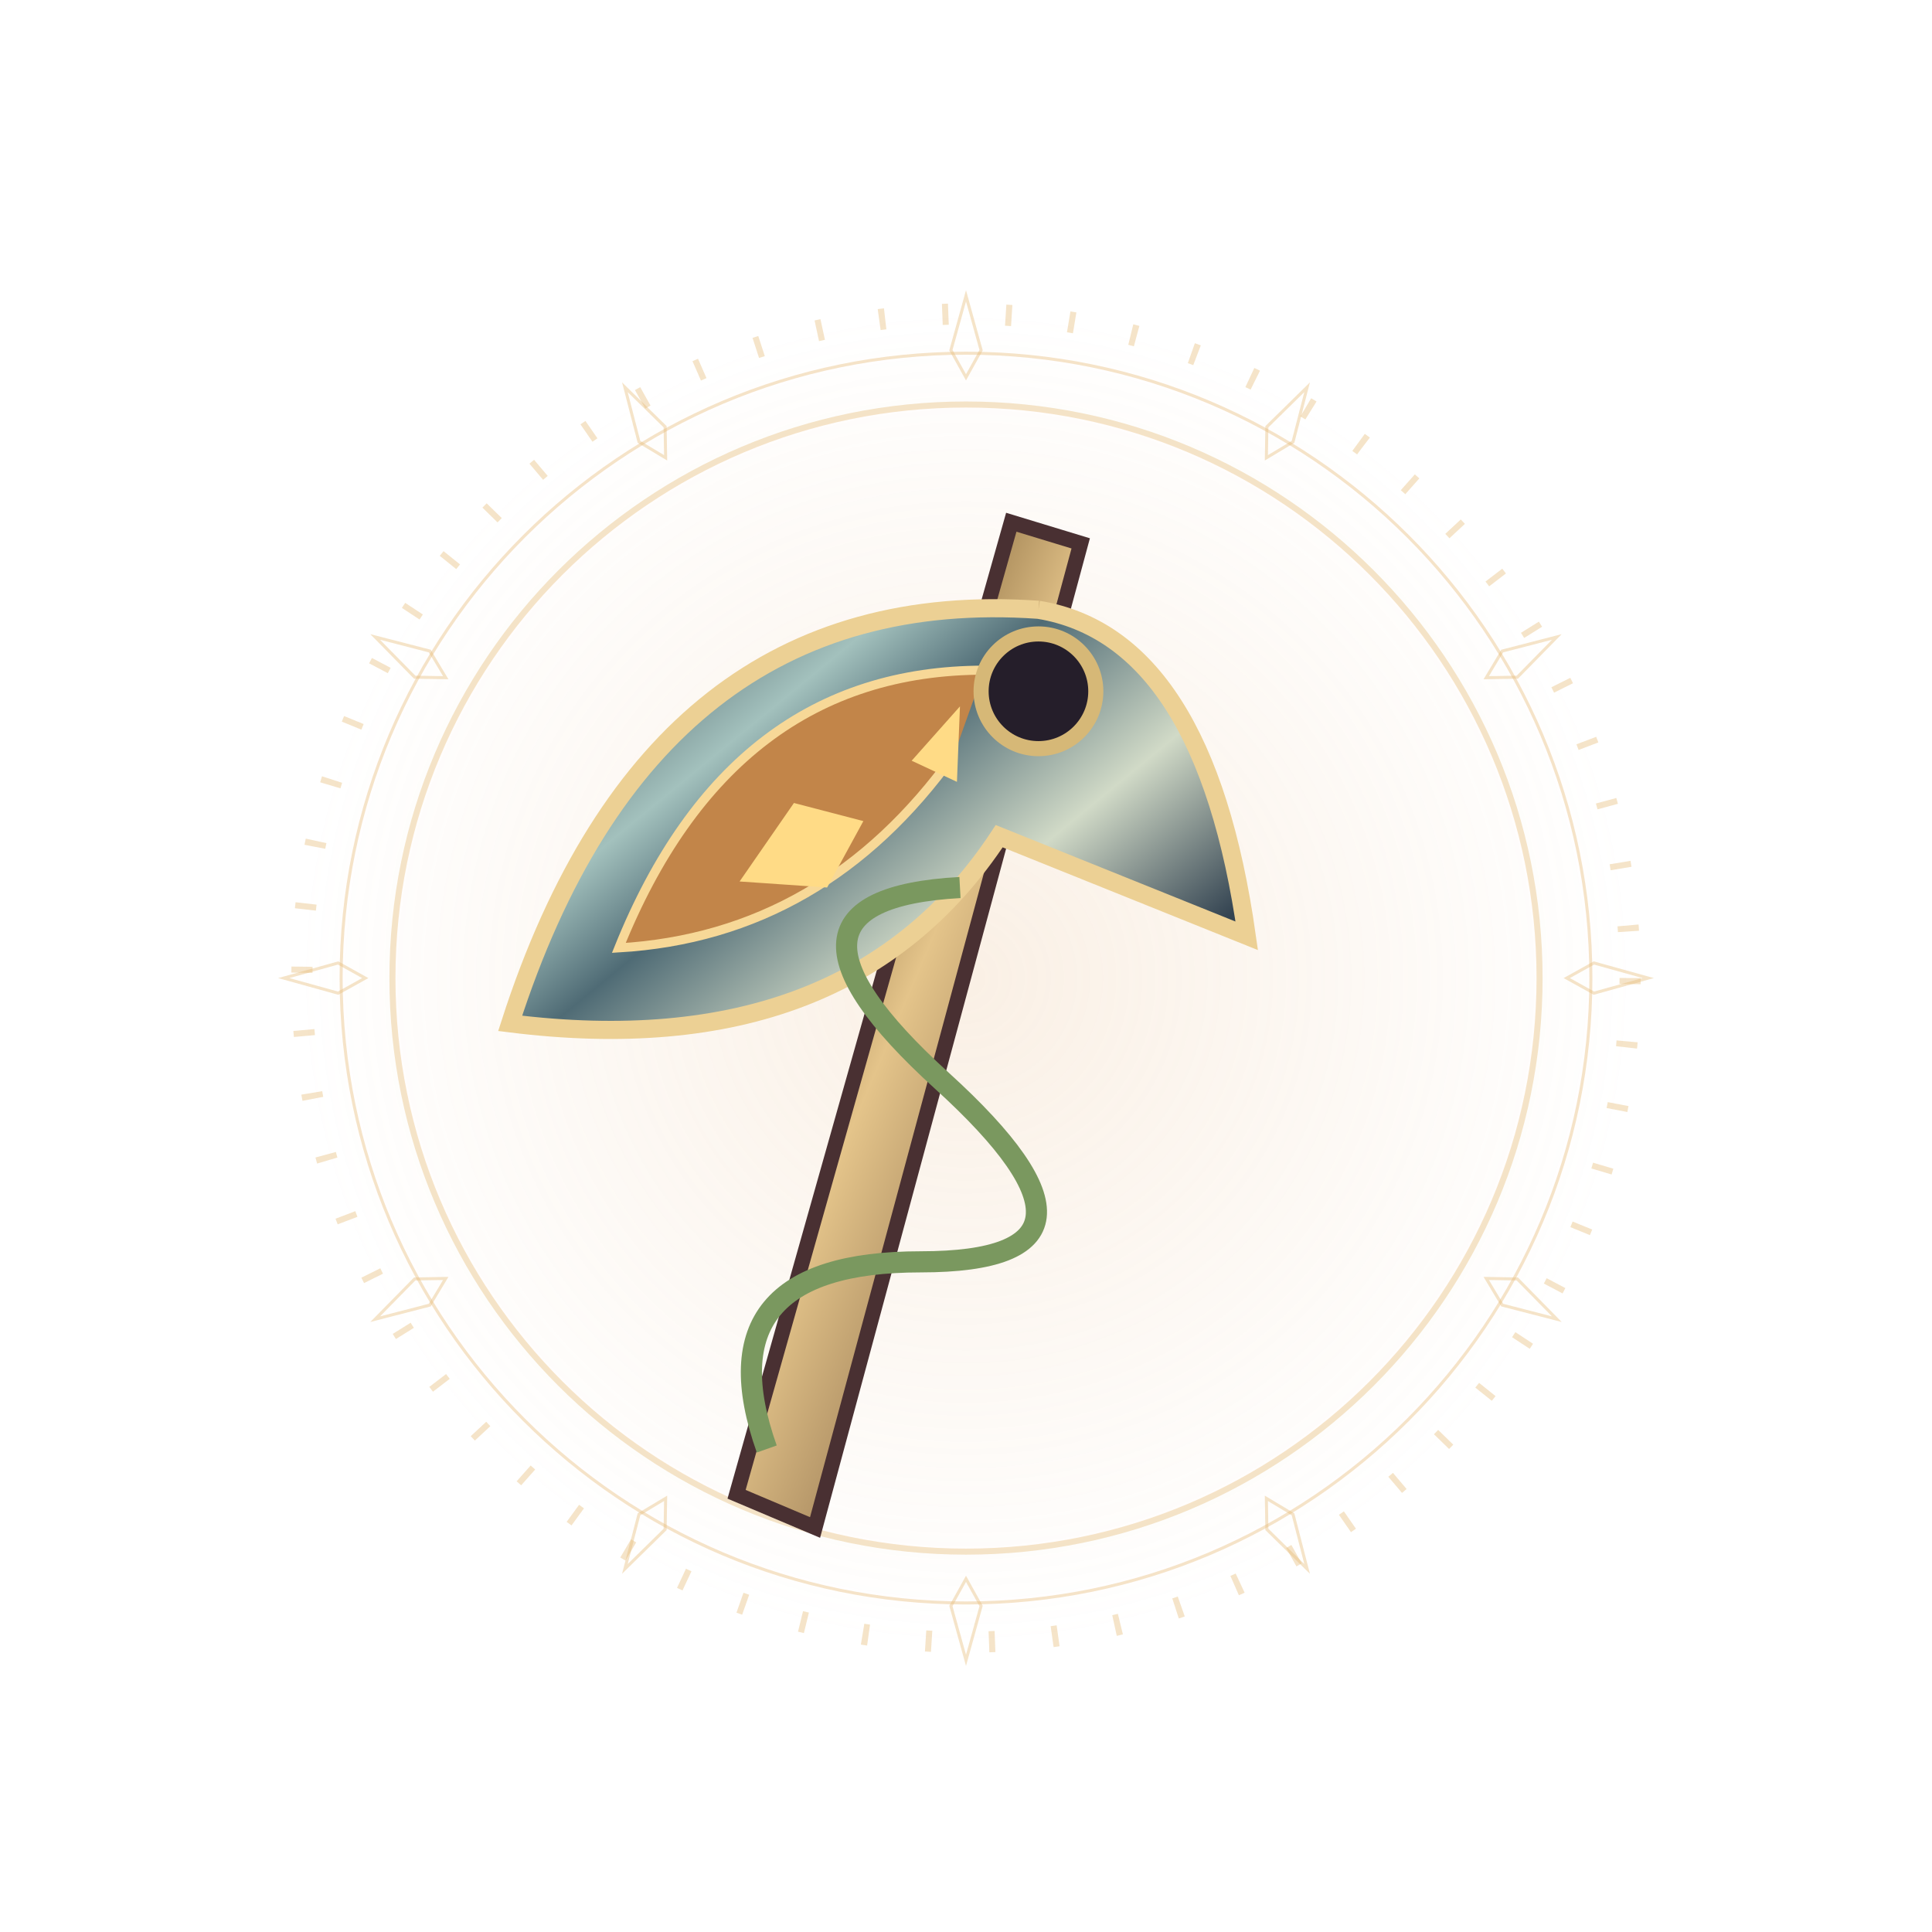
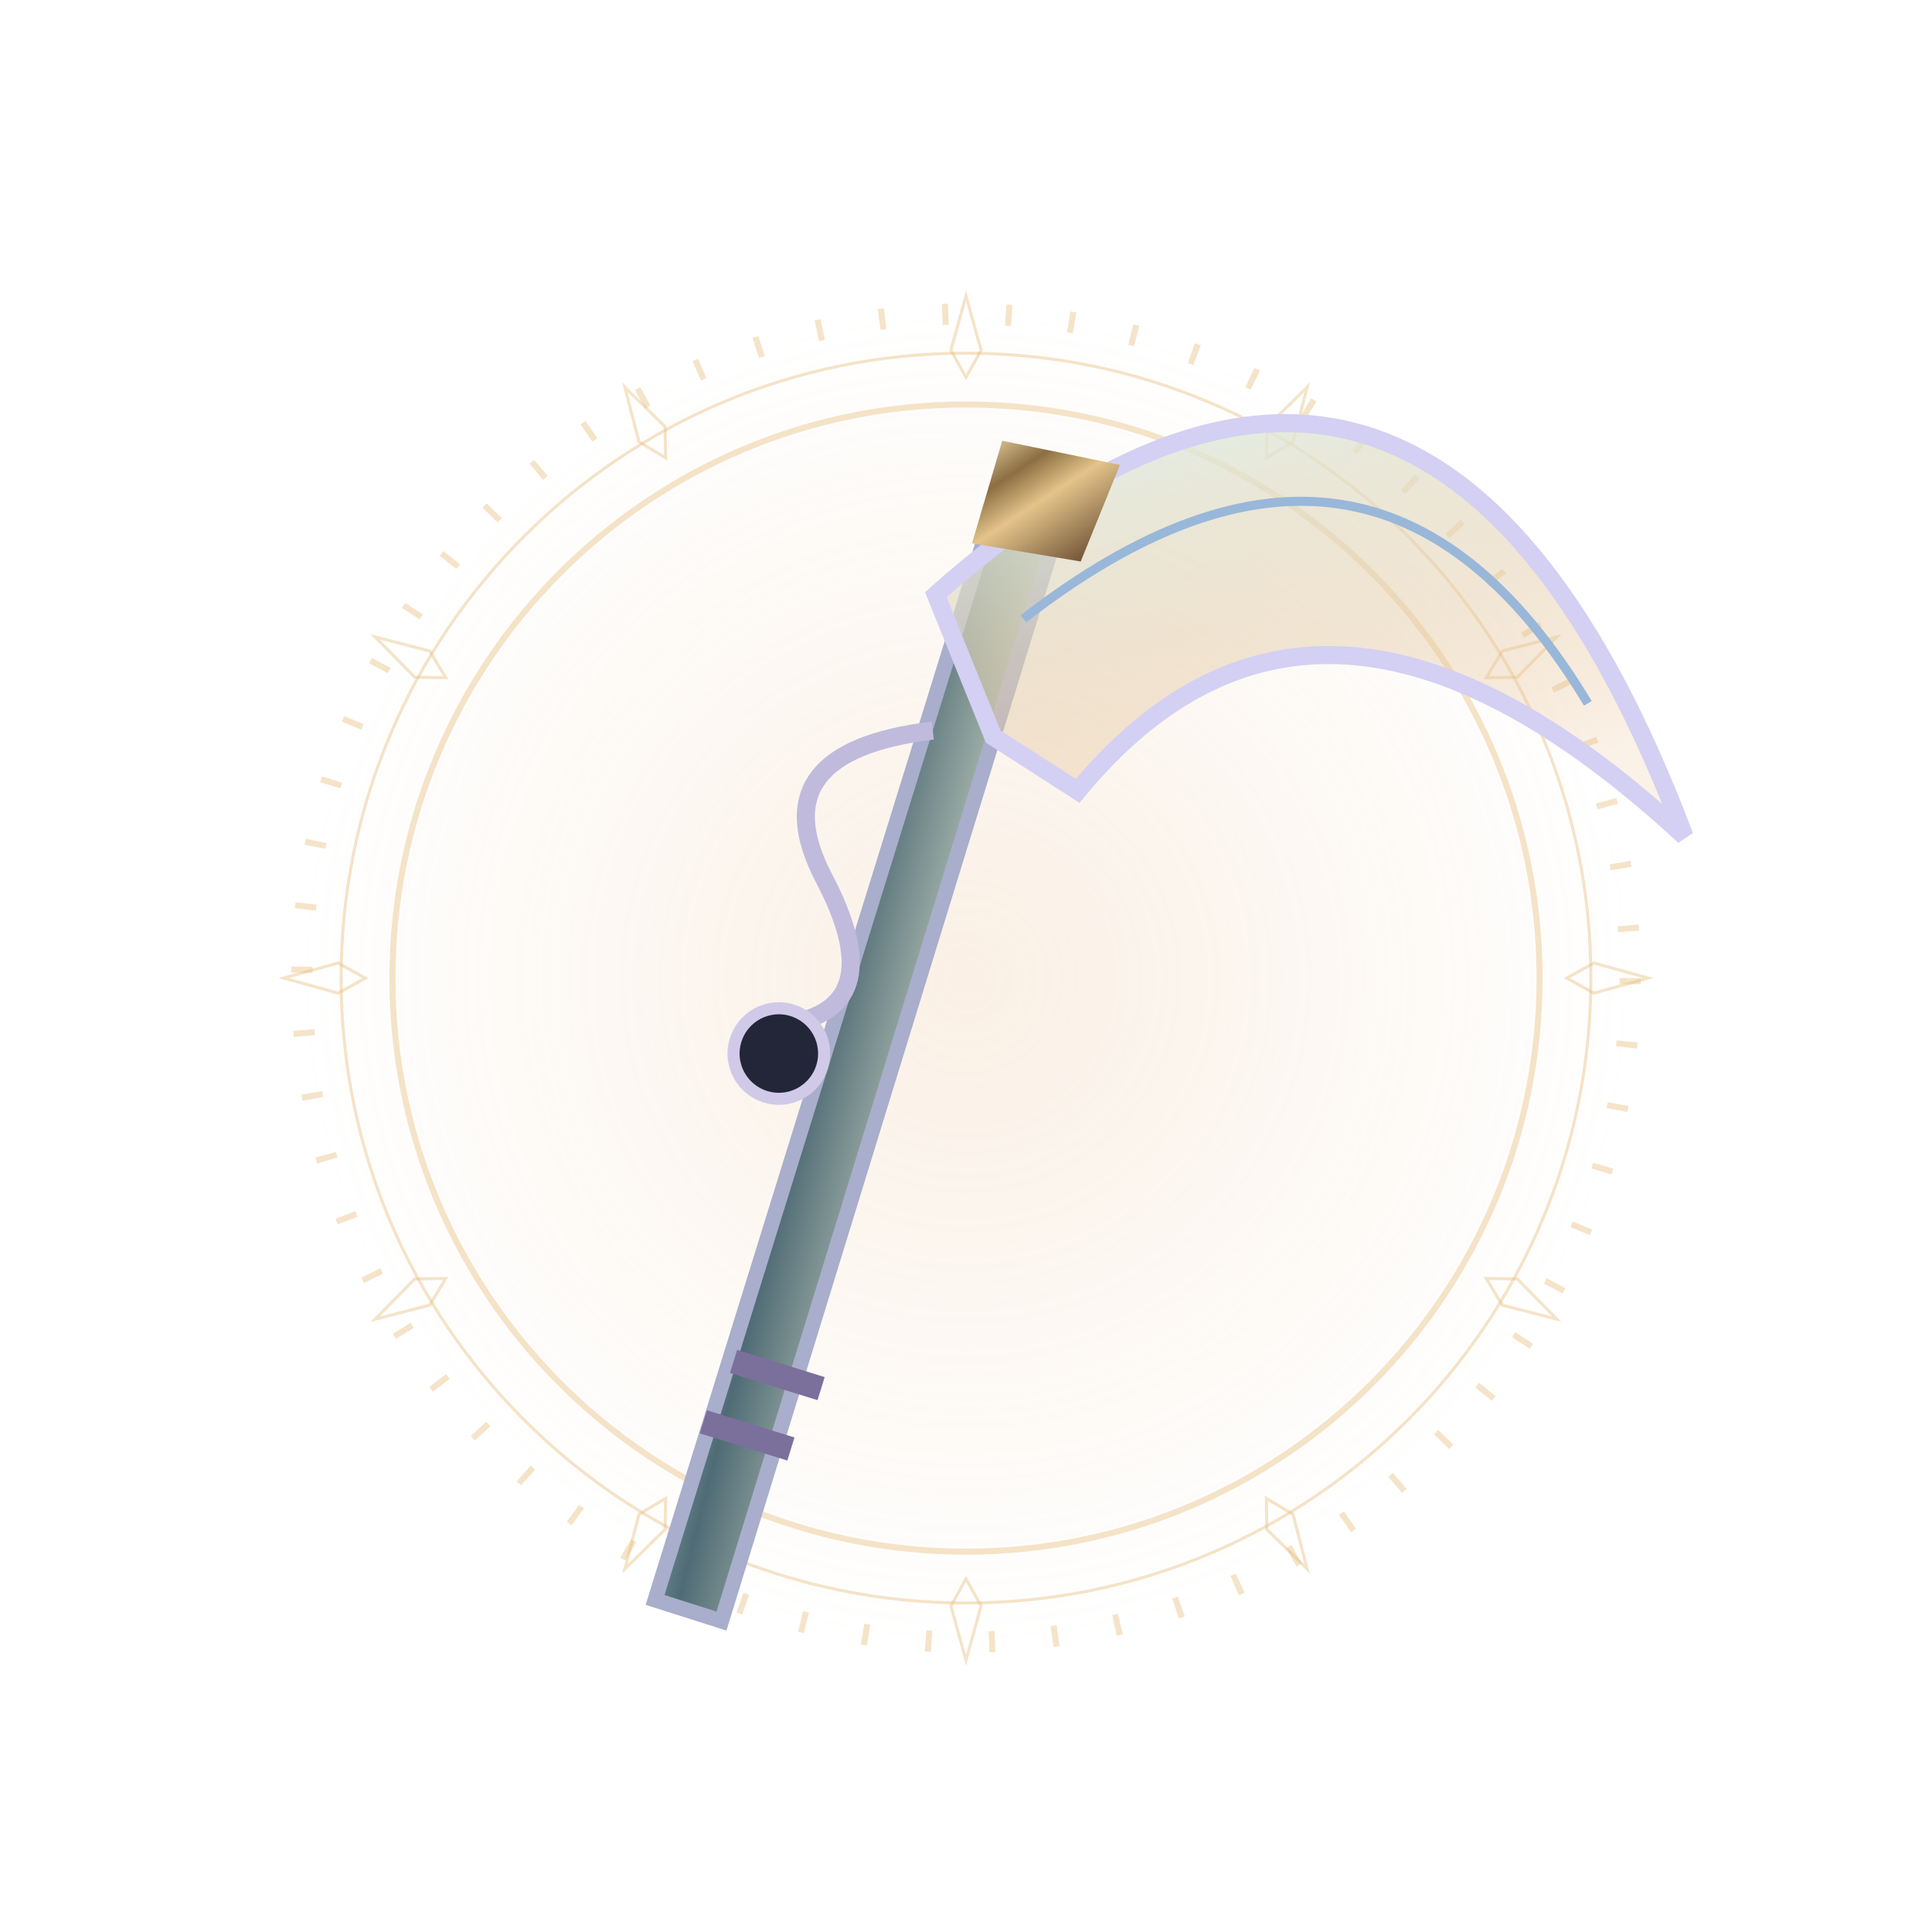
<svg xmlns="http://www.w3.org/2000/svg" viewBox="0 0 640 640" role="img" aria-label="Jack’s Final Verdict">
  <defs>
    <linearGradient id="sky" x2=".3" y2="1">
      <stop stop-color="#352024" />
      <stop offset="1" stop-color="#0b111d" />
    </linearGradient>
    <radialGradient id="moon">
      <stop stop-color="#e6b37c" />
      <stop offset="1" stop-color="#e6b37c" stop-opacity=".35" />
    </radialGradient>
    <radialGradient id="fog">
      <stop stop-color="#e6b37c" stop-opacity=".2" />
      <stop offset="1" stop-color="#e6b37c" stop-opacity="0" />
    </radialGradient>
    <linearGradient id="metal" x2="1" y2=".7">
      <stop stop-color="#172735" />
      <stop offset=".35" stop-color="#a3c1bd" />
      <stop offset=".5" stop-color="#4f6b75" />
      <stop offset=".75" stop-color="#d1dac7" />
      <stop offset="1" stop-color="#334351" />
    </linearGradient>
    <linearGradient id="gold" x2=".8" y2="1">
      <stop stop-color="#f2dfac" />
      <stop offset=".3" stop-color="#8c6e42" />
      <stop offset=".53" stop-color="#e4c48a" />
      <stop offset="1" stop-color="#6b4e34" />
    </linearGradient>
    <linearGradient id="pumpkin" x2=".8" y2="1">
      <stop stop-color="#de9861" />
      <stop offset=".5" stop-color="#a65839" />
      <stop offset="1" stop-color="#5b3434" />
    </linearGradient>
    <radialGradient id="light">
      <stop stop-color="#f9f0ac" stop-opacity=".9" />
      <stop offset=".4" stop-color="#e6b37c" stop-opacity=".5" />
      <stop offset="1" stop-color="#e6b37c" stop-opacity="0" />
    </radialGradient>
    <linearGradient id="spirit" x2=".5" y2="1">
      <stop stop-color="#def2ed" stop-opacity=".95" />
      <stop offset="1" stop-color="#e6b37c" stop-opacity=".18" />
    </linearGradient>
    <linearGradient id="stone" x2="1" y2="1">
      <stop stop-color="#77778c" />
      <stop offset="1" stop-color="#33344d" />
    </linearGradient>
    <linearGradient id="feather" x2="1" y2="1">
      <stop stop-color="#da9caf" />
      <stop offset=".5" stop-color="#95445f" />
      <stop offset="1" stop-color="#3c263e" />
    </linearGradient>
  </defs>
  <circle cx="320" cy="324" r="223" fill="url(#fog)" />
  <g fill="none" stroke="#e7bd79" stroke-opacity=".4">
    <circle cx="320" cy="324" r="207" />
    <circle cx="320" cy="324" r="190" stroke-width="2" />
    <circle cx="320" cy="324" r="220" stroke-dasharray="2 19" stroke-width="7" />
    <path transform="rotate(0 320 324)" d="M315 116l5-18 5 18-5 9z" />
    <path transform="rotate(30 320 324)" d="M315 116l5-18 5 18-5 9z" />
    <path transform="rotate(60 320 324)" d="M315 116l5-18 5 18-5 9z" />
    <path transform="rotate(90 320 324)" d="M315 116l5-18 5 18-5 9z" />
    <path transform="rotate(120 320 324)" d="M315 116l5-18 5 18-5 9z" />
    <path transform="rotate(150 320 324)" d="M315 116l5-18 5 18-5 9z" />
    <path transform="rotate(180 320 324)" d="M315 116l5-18 5 18-5 9z" />
    <path transform="rotate(210 320 324)" d="M315 116l5-18 5 18-5 9z" />
    <path transform="rotate(240 320 324)" d="M315 116l5-18 5 18-5 9z" />
    <path transform="rotate(270 320 324)" d="M315 116l5-18 5 18-5 9z" />
    <path transform="rotate(300 320 324)" d="M315 116l5-18 5 18-5 9z" />
    <path transform="rotate(330 320 324)" d="M315 116l5-18 5 18-5 9z" />
  </g>
-   <path d="m244 495 91-322 23 7-88 326z" fill="url(#gold)" stroke="#493032" stroke-width="5" />
-   <path d="M344 202q-128-9-175 137 112 14 162-62l82 33q-14-99-69-108" fill="url(#metal)" stroke="#ecd094" stroke-width="6" />
-   <path d="M326 222q-84 0-121 92 68-4 111-64" fill="#c28549" stroke="#f7d897" stroke-width="3" />
-   <path d="m245 292 18-26 23 6-12 22zm57-40 16-18-1 25z" fill="#ffdb86" />
-   <path d="M254 480q-22-62 51-62t7-60 6-64" fill="none" stroke="#7a985f" stroke-width="7" />
-   <circle cx="344" cy="229" r="19" fill="#251e2a" stroke="#d6b877" stroke-width="5" />
+   <path d="m217 530 117-377 21 7-116 377z" fill="url(#metal)" stroke="#a8aecb" stroke-width="5" />
+   <path d="M310 197q163-145 248 80-121-112-201-15l-28-18z" fill="url(#spirit)" stroke="#d3d0f3" stroke-width="6" />
+   <path d="M339 205q116-90 187 28" fill="none" stroke="#99b7d9" stroke-width="3" />
+   <path d="M309 242q-58 7-36 49t-11 48" fill="none" stroke="#c0bbdc" stroke-width="6" />
+   <circle cx="258" cy="349" r="15" fill="#232539" stroke="#d0cae8" stroke-width="4" />
+   <path d="m322 180 10-34 39 8-13 32" fill="url(#gold)" />
+   <path d="m243 451 29 9m-39 11 29 9" stroke="#7b6f9c" stroke-width="8" />
</svg>
